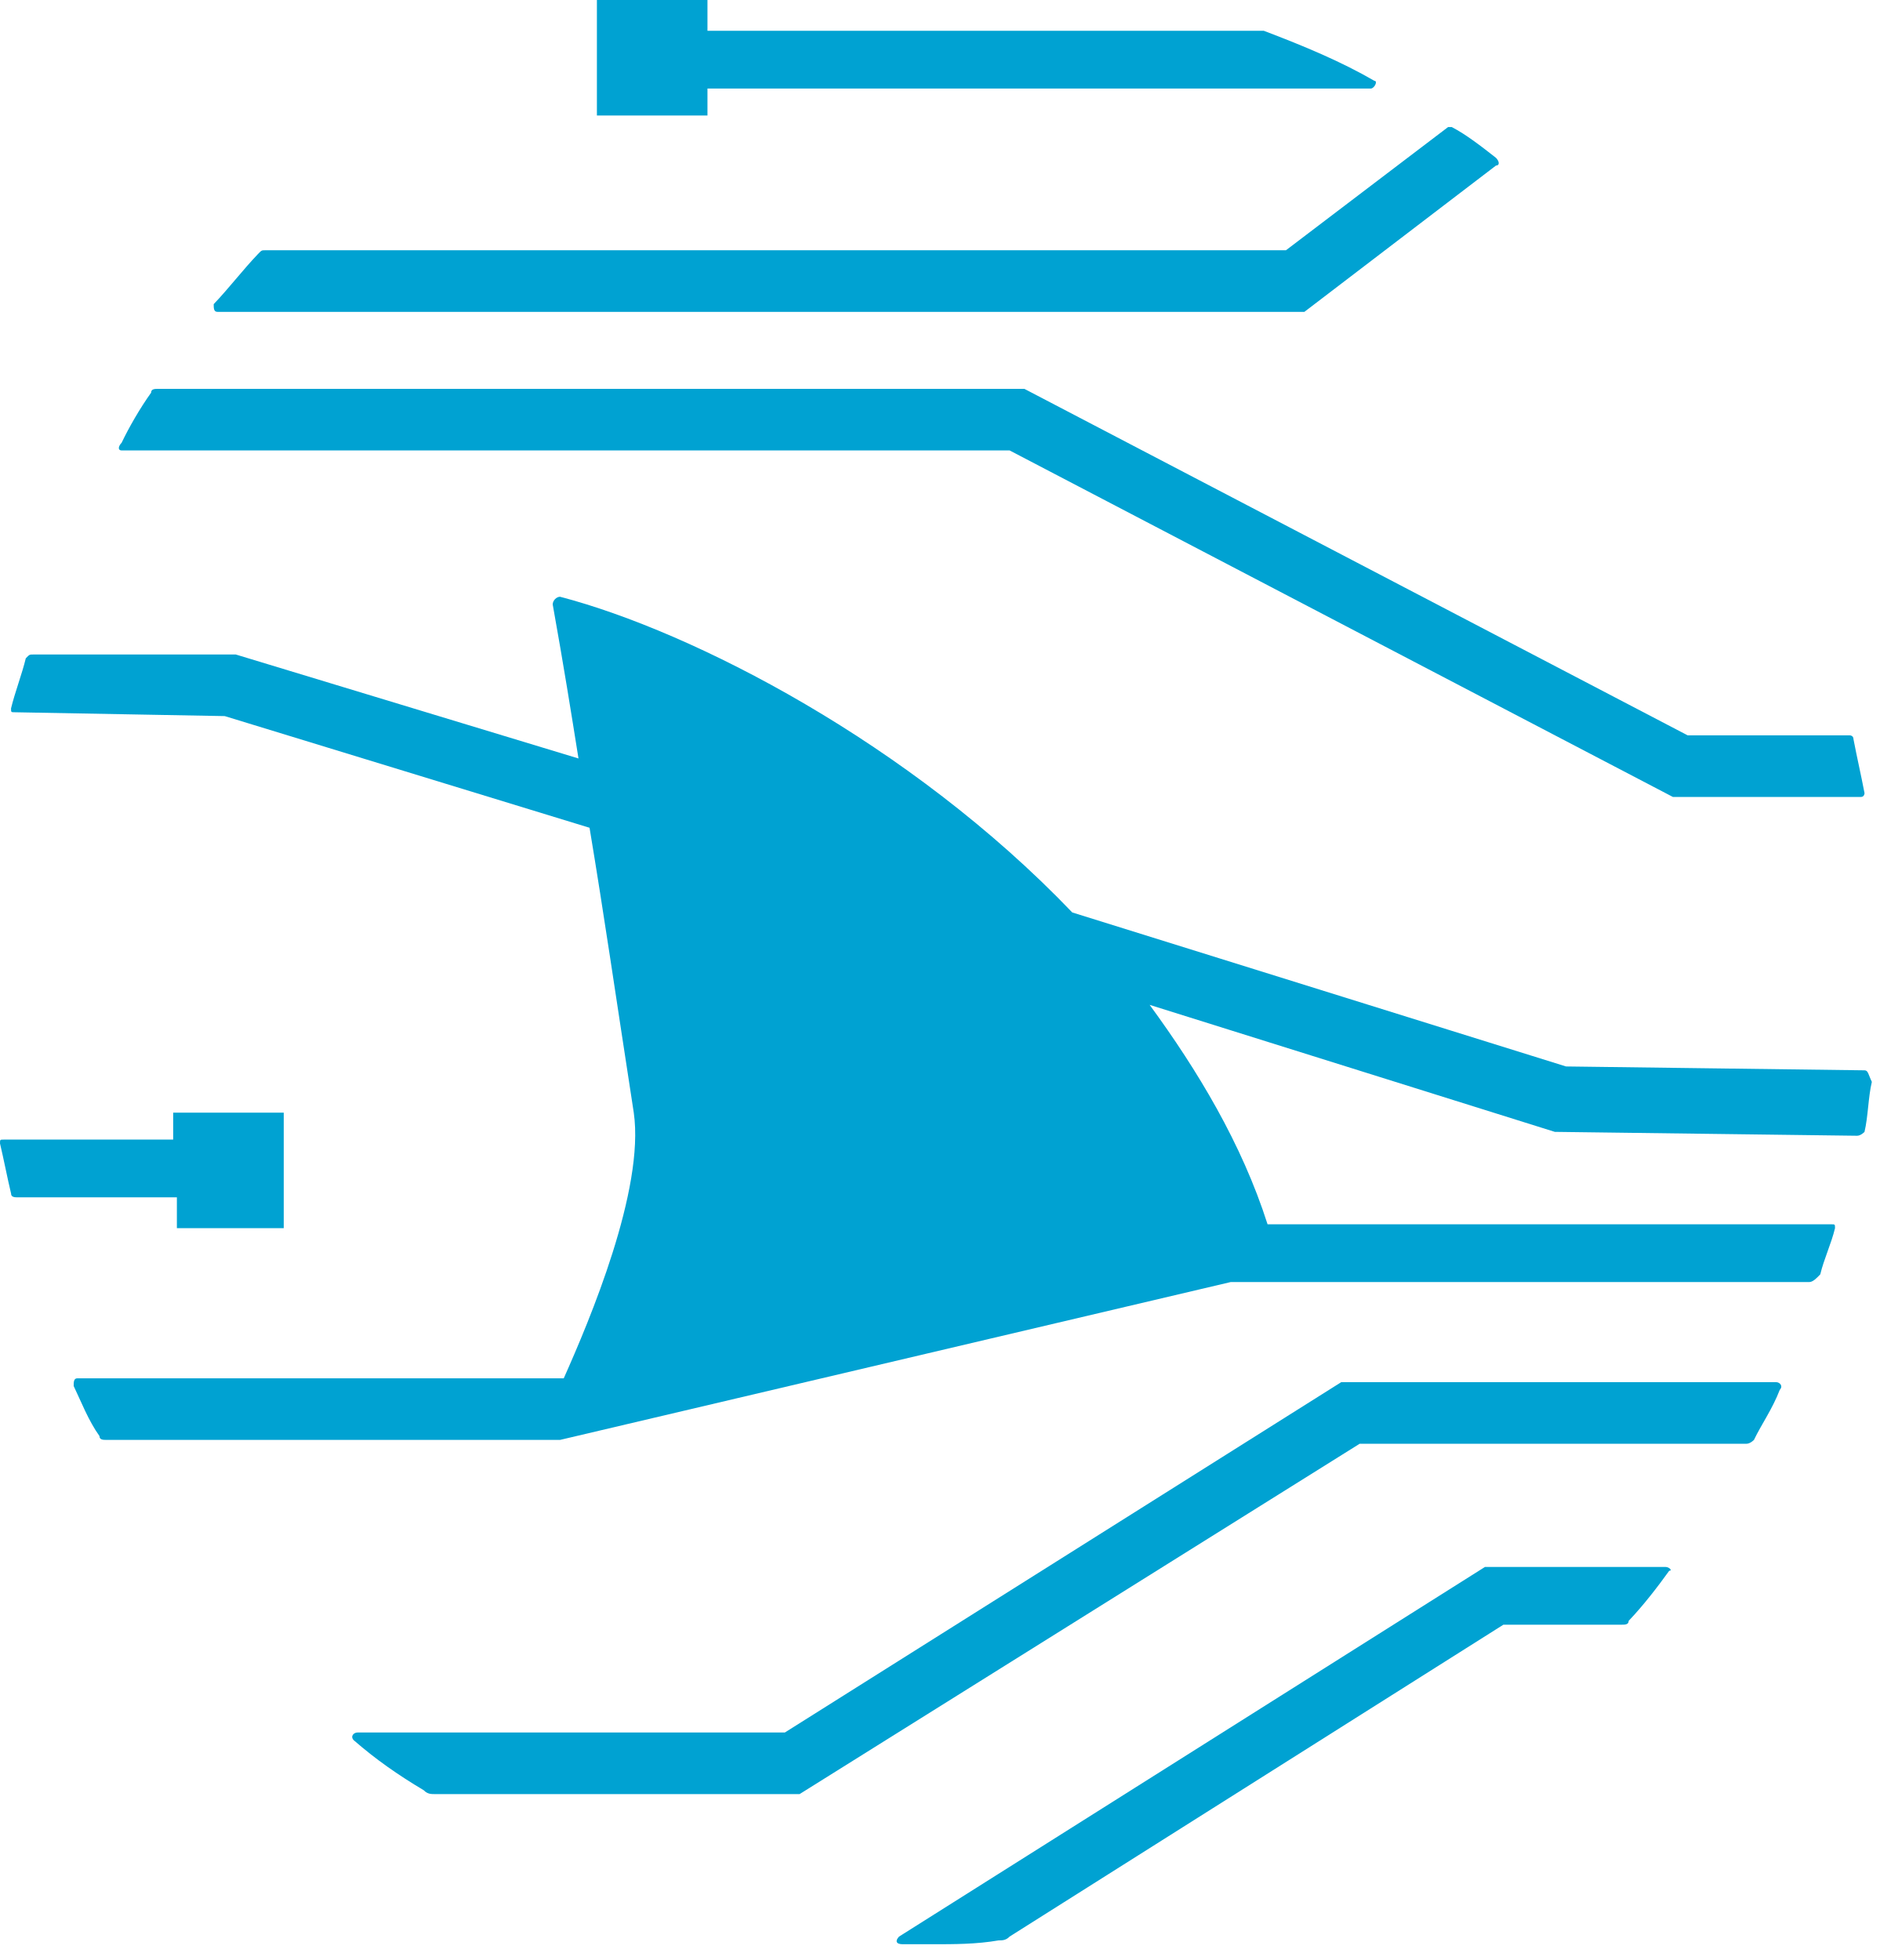
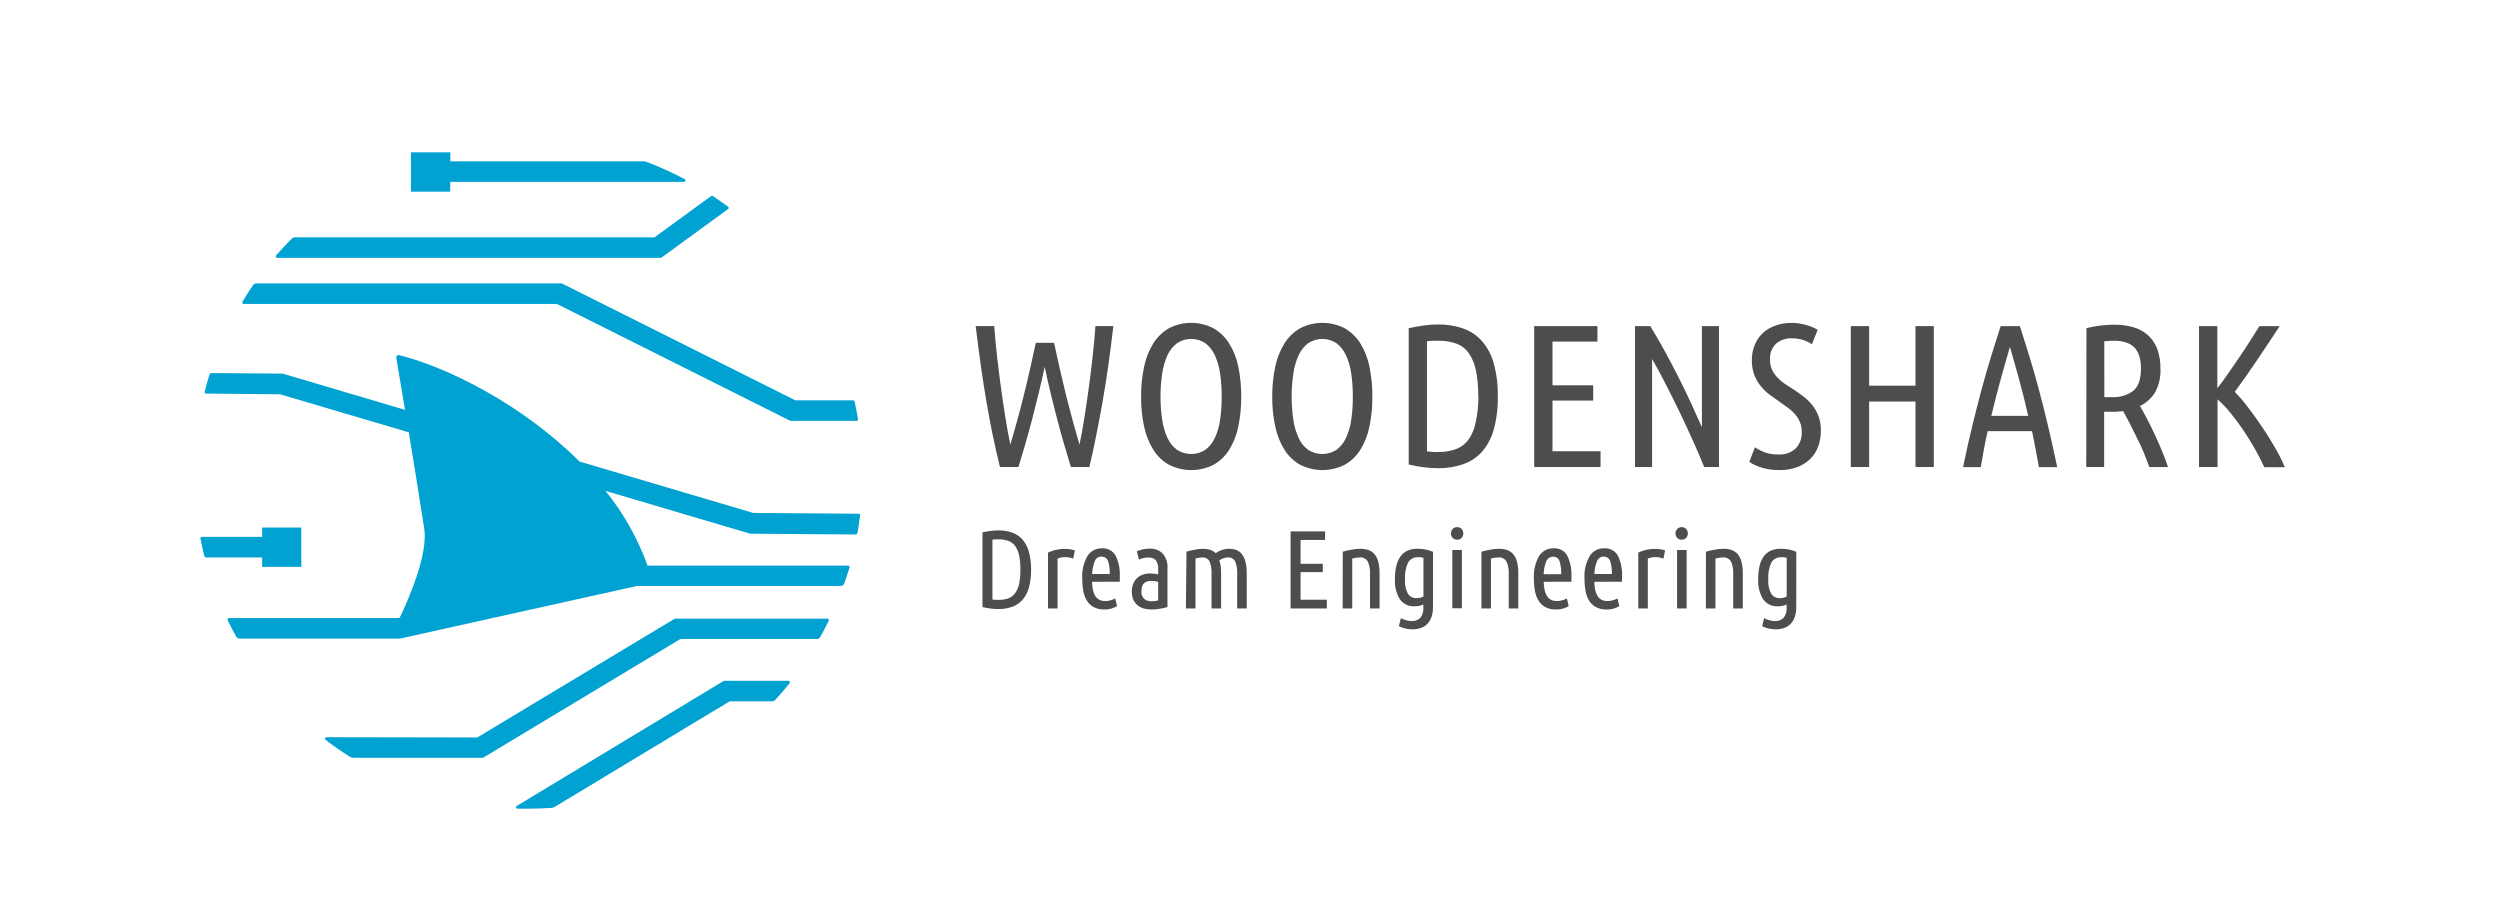
- <svg xmlns="http://www.w3.org/2000/svg" width="70" height="73" viewBox="0 0 70 73" fill="none">
-   <path d="M6.45 45.742H10.568V41.44H6.45V42.444H0.137C0 42.444 0 42.444 0 42.588C0.137 43.161 0.274 43.878 0.412 44.452C0.412 44.595 0.549 44.595 0.686 44.595H6.588V45.742H6.45Z" fill="#00A2D2" />
-   <path d="M26.35 3.298H51.053C51.191 3.298 51.328 3.011 51.191 3.011C49.955 2.294 48.583 1.721 47.073 1.147C46.936 1.147 46.936 1.147 46.799 1.147H26.35V0H22.232V4.302H26.35V3.298Z" fill="#00A2D2" />
-   <path d="M66.15 51.478H49.956L29.232 64.527H13.312C13.175 64.527 13.038 64.67 13.175 64.814C13.998 65.531 14.822 66.104 15.783 66.678C15.92 66.821 16.057 66.821 16.194 66.821H29.781L50.642 53.772H65.052C65.19 53.772 65.327 53.629 65.327 53.629C65.602 53.055 66.013 52.482 66.288 51.765C66.425 51.621 66.288 51.478 66.15 51.478Z" fill="#00A2D2" />
-   <path d="M62.033 58.361H55.308L33.487 72.127C33.349 72.27 33.349 72.413 33.624 72.413C34.036 72.413 34.447 72.413 34.722 72.413C35.545 72.413 36.369 72.413 37.192 72.27C37.329 72.27 37.467 72.27 37.604 72.127L55.994 60.512H60.386C60.523 60.512 60.661 60.512 60.661 60.368C61.209 59.795 61.758 59.078 62.17 58.504C62.307 58.504 62.17 58.361 62.033 58.361Z" fill="#00A2D2" />
-   <path d="M69.444 39.864L58.327 39.72L39.937 33.984C33.898 27.675 25.801 23.517 20.86 22.226C20.723 22.226 20.586 22.369 20.586 22.513C20.997 24.807 21.272 26.528 21.546 28.249L8.783 24.377H8.646H1.235C1.097 24.377 1.097 24.377 0.96 24.52C0.823 25.094 0.548 25.811 0.411 26.384C0.411 26.528 0.411 26.528 0.548 26.528L8.371 26.671L21.958 30.83C22.507 34.128 22.919 36.996 23.605 41.441C24.017 44.309 21.958 49.184 20.997 51.335H20.723H2.881C2.744 51.335 2.744 51.478 2.744 51.622C3.019 52.195 3.293 52.912 3.705 53.486C3.705 53.629 3.842 53.629 3.979 53.629H20.86L45.838 47.75H67.385C67.522 47.75 67.66 47.607 67.797 47.463C67.934 46.89 68.209 46.316 68.346 45.743C68.346 45.599 68.346 45.599 68.209 45.599H47.211C46.25 42.588 44.603 39.864 42.819 37.426L57.916 42.158H58.053L69.169 42.301C69.307 42.301 69.444 42.158 69.444 42.158C69.581 41.584 69.581 40.867 69.718 40.294C69.581 40.007 69.581 39.864 69.444 39.864Z" fill="#00A2D2" />
-   <path d="M4.53 16.777H37.605L62.034 29.539L62.309 29.683H69.308C69.445 29.683 69.445 29.539 69.445 29.539C69.308 28.822 69.171 28.249 69.034 27.532C69.034 27.388 68.896 27.388 68.896 27.388H62.858L38.154 14.483H5.902C5.765 14.483 5.628 14.483 5.628 14.626C5.216 15.2 4.804 15.917 4.53 16.49C4.392 16.634 4.392 16.777 4.53 16.777Z" fill="#00A2D2" />
-   <path d="M8.096 11.615H48.583L55.719 6.166C55.856 6.166 55.856 6.022 55.719 5.879C55.17 5.449 54.621 5.019 54.072 4.732H53.935L47.896 9.321H9.88C9.743 9.321 9.743 9.321 9.606 9.464C9.057 10.037 8.508 10.755 7.959 11.328C7.959 11.471 7.959 11.615 8.096 11.615Z" fill="#00A2D2" />
+ <svg xmlns="http://www.w3.org/2000/svg" id="Layer_1" data-name="Layer 1" viewBox="0 0 468.39 170.33">
+   <defs>
+     <style>.cls-1{fill:#4d4d4f;}.cls-2{fill:#00a2d2;}</style>
+   </defs>
+   <path class="cls-1" d="M197.48,64.22q.49,2.29,1.07,4.84t1.2,5.07q.63,2.51,1.28,4.88t1.22,4.3q.45-2.13.87-4.74t.81-5.47q.4-2.86.74-5.91t.57-6.1h3.35q-.87,7.66-2,14.1T204.11,87.5h-3.47q-.57-1.87-1.24-4.15t-1.31-4.74q-.65-2.46-1.26-5t-1.1-4.88q-.5,2.36-1.11,4.88t-1.26,5q-.65,2.46-1.31,4.74t-1.24,4.15h-3.46q-1.46-5.87-2.55-12.31t-2-14.1h3.47q.23,3,.58,6.08t.75,5.91q.4,2.88.82,5.49t.88,4.74q.57-1.94,1.22-4.3t1.28-4.88q.63-2.51,1.2-5.07t1.07-4.84Z" />
+   <path class="cls-1" d="M232.55,74.32a26.44,26.44,0,0,1-.55,5.62,13.16,13.16,0,0,1-1.71,4.34,8.23,8.23,0,0,1-2.93,2.8,9.28,9.28,0,0,1-8.34,0,8.22,8.22,0,0,1-2.93-2.8,13.44,13.44,0,0,1-1.73-4.34,25.57,25.57,0,0,1-.57-5.62,25.84,25.84,0,0,1,.57-5.64,13.45,13.45,0,0,1,1.73-4.36A8.4,8.4,0,0,1,219,61.5a9.12,9.12,0,0,1,8.34,0,8.41,8.41,0,0,1,2.93,2.82A13.18,13.18,0,0,1,232,68.68,26.72,26.72,0,0,1,232.55,74.32Zm-3.66,0a29,29,0,0,0-.3-4.38,12.16,12.16,0,0,0-1-3.41,5.83,5.83,0,0,0-1.77-2.23,4.78,4.78,0,0,0-5.3,0,5.83,5.83,0,0,0-1.77,2.23,12.55,12.55,0,0,0-1,3.41,29.79,29.79,0,0,0,0,8.76,12.27,12.27,0,0,0,1,3.39,5.69,5.69,0,0,0,1.77,2.19,4.88,4.88,0,0,0,5.3,0,5.69,5.69,0,0,0,1.77-2.19,11.89,11.89,0,0,0,1-3.39A29,29,0,0,0,228.89,74.32Z" />
+   <path class="cls-1" d="M257.12,74.32a26.44,26.44,0,0,1-.55,5.62,13.16,13.16,0,0,1-1.71,4.34,8.23,8.23,0,0,1-2.93,2.8,9.28,9.28,0,0,1-8.34,0,8.22,8.22,0,0,1-2.93-2.8,13.44,13.44,0,0,1-1.73-4.34,25.58,25.58,0,0,1-.57-5.62,25.85,25.85,0,0,1,.57-5.64,13.46,13.46,0,0,1,1.73-4.36,8.4,8.4,0,0,1,2.93-2.82,9.12,9.12,0,0,1,8.34,0,8.41,8.41,0,0,1,2.93,2.82,13.18,13.18,0,0,1,1.71,4.36A26.72,26.72,0,0,1,257.12,74.32Zm-3.66,0a29,29,0,0,0-.3-4.38,12.16,12.16,0,0,0-1-3.41,5.83,5.83,0,0,0-1.77-2.23,4.78,4.78,0,0,0-5.3,0,5.83,5.83,0,0,0-1.77,2.23,12.55,12.55,0,0,0-1,3.41,29.78,29.78,0,0,0,0,8.76,12.26,12.26,0,0,0,1,3.39,5.69,5.69,0,0,0,1.77,2.19,4.88,4.88,0,0,0,5.3,0,5.69,5.69,0,0,0,1.77-2.19,11.89,11.89,0,0,0,1-3.39A29,29,0,0,0,253.46,74.32Z" />
+   <path class="cls-1" d="M280.62,74.28a21.8,21.8,0,0,1-.78,6.27,10.66,10.66,0,0,1-2.25,4.17A8.55,8.55,0,0,1,274.05,87a14,14,0,0,1-4.63.72,23.82,23.82,0,0,1-5.49-.69V61.48q1.45-.3,2.82-.5a19.21,19.21,0,0,1,2.63-.19,14.13,14.13,0,0,1,4.67.72,8.55,8.55,0,0,1,3.54,2.32A10.66,10.66,0,0,1,279.84,68,21.8,21.8,0,0,1,280.62,74.28Zm-3.66,0a23.59,23.59,0,0,0-.42-4.8,8.83,8.83,0,0,0-1.3-3.24,5,5,0,0,0-2.31-1.83,9.17,9.17,0,0,0-3.41-.57c-.36,0-.71,0-1.07,0s-.72.06-1.1.11V84.57q.57.08,1.1.11t1,0a9.14,9.14,0,0,0,3.43-.57,5.21,5.21,0,0,0,2.3-1.81,8.44,8.44,0,0,0,1.31-3.22A23.82,23.82,0,0,0,277,74.28Z" />
+   <path class="cls-1" d="M287.44,87.5V61.1h11.85V64h-8.42v8.19h7.62v2.86h-7.62v9.49h9V87.5Z" />
+   <path class="cls-1" d="M319.29,87.5q-.91-2.25-2.08-4.86t-2.44-5.26q-1.28-2.65-2.61-5.26t-2.63-4.86V87.5h-3.2V61.1h2.86q1.45,2.36,2.8,4.84t2.57,4.9q1.22,2.42,2.3,4.76t2,4.44V61.1h3.2V87.5Z" />
+   <path class="cls-1" d="M333.27,85.14A4.26,4.26,0,0,0,336.45,84a4.21,4.21,0,0,0,1.12-3.09,4.61,4.61,0,0,0-.34-1.83,5.65,5.65,0,0,0-.9-1.45,7.61,7.61,0,0,0-1.28-1.18l-1.49-1.07-1.83-1.3a9.78,9.78,0,0,1-1.73-1.6,7.72,7.72,0,0,1-1.28-2.13,7.55,7.55,0,0,1-.5-2.86,7.3,7.3,0,0,1,.55-2.9,6.48,6.48,0,0,1,1.52-2.21A6.72,6.72,0,0,1,332.65,61a8.43,8.43,0,0,1,2.91-.5,10,10,0,0,1,2.82.38,9.2,9.2,0,0,1,2.17.91l-1.07,2.71a6.56,6.56,0,0,0-1.73-.82,6.66,6.66,0,0,0-2-.29,4.31,4.31,0,0,0-3,1,3.76,3.76,0,0,0-1.12,3,4.48,4.48,0,0,0,.36,1.87,5.48,5.48,0,0,0,1,1.45,7.76,7.76,0,0,0,1.37,1.18L336,72.95q.88.57,1.79,1.26a9.78,9.78,0,0,1,1.66,1.58,7.39,7.39,0,0,1,1.7,4.93,8.64,8.64,0,0,1-.46,2.82,6.27,6.27,0,0,1-1.43,2.34,6.9,6.9,0,0,1-2.44,1.6,9.21,9.21,0,0,1-3.45.59,11,11,0,0,1-3.2-.42,9.72,9.72,0,0,1-2.44-1.1l1.07-2.74a10.26,10.26,0,0,0,2,1A7.39,7.39,0,0,0,333.27,85.14Z" />
+   <path class="cls-1" d="M358.88,61.1h3.43V87.5h-3.43V75.23h-8.69V87.5h-3.43V61.1h3.43V72.26h8.69Z" />
+   <path class="cls-1" d="M378.44,61.1q.91,2.85,1.81,5.77T382,73q.86,3.2,1.71,6.78t1.72,7.74H382q-.3-1.72-.62-3.39t-.66-3.35H372.4q-.38,1.68-.69,3.35t-.6,3.39h-3.31q.84-4.15,1.72-7.73T371.25,73q.86-3.2,1.76-6.11t1.82-5.78ZM376.57,65q-.93,3.17-1.81,6.37t-1.68,6.55H380q-.76-3.35-1.63-6.55T376.57,65Z" />
+   <path class="cls-1" d="M390.91,61.48a21.78,21.78,0,0,1,5.14-.65,13,13,0,0,1,3.58.46,7.1,7.1,0,0,1,2.74,1.45,6.54,6.54,0,0,1,1.77,2.55,10.11,10.11,0,0,1,.63,3.77,8.35,8.35,0,0,1-1,4.44,6.77,6.77,0,0,1-2.84,2.57q.46.76,1.16,2.08t1.45,2.9q.74,1.58,1.45,3.26t1.2,3.2H402.7q-.42-1.14-1-2.59T400.35,82q-.68-1.43-1.36-2.74t-1.21-2.23q-.61.08-1.26.11t-1.3,0h-1V87.5h-3.35Zm3.35,12.92h1.45a6.06,6.06,0,0,0,4-1.2q1.41-1.2,1.41-4.13a7.46,7.46,0,0,0-.36-2.5,3.81,3.81,0,0,0-1-1.6,4.06,4.06,0,0,0-1.6-.86,7.55,7.55,0,0,0-2.08-.27,13.65,13.65,0,0,0-1.83.11Z" />
+   <path class="cls-1" d="M427.11,61.1q-.84,1.29-1.88,2.85l-2.15,3.22q-1.1,1.65-2.23,3.25t-2.15,3a29.74,29.74,0,0,1,2.47,2.88q1.33,1.74,2.63,3.66t2.44,3.91a30.64,30.64,0,0,1,1.83,3.66h-3.84q-.8-1.75-1.85-3.59t-2.21-3.53q-1.16-1.7-2.36-3.15a20.74,20.74,0,0,0-2.34-2.44V87.5H412V61.1h3.43V72.74q1-1.26,2.09-2.85l2.19-3.19q1.09-1.6,2-3.06t1.6-2.53Z" />
+   <path class="cls-1" d="M193.18,106.75a11.91,11.91,0,0,1-.43,3.42,5.81,5.81,0,0,1-1.23,2.27,4.65,4.65,0,0,1-1.93,1.27,7.63,7.63,0,0,1-2.52.4,13,13,0,0,1-3-.37v-14q.79-.17,1.54-.27a10.48,10.48,0,0,1,1.43-.1,7.7,7.7,0,0,1,2.55.39,4.67,4.67,0,0,1,1.93,1.27,5.81,5.81,0,0,1,1.23,2.28A11.9,11.9,0,0,1,193.18,106.75Zm-2,0a12.88,12.88,0,0,0-.23-2.62,4.81,4.81,0,0,0-.71-1.77,2.74,2.74,0,0,0-1.26-1,5,5,0,0,0-1.86-.31l-.58,0-.6.06v11.22l.6.06.56,0a5,5,0,0,0,1.87-.31,2.84,2.84,0,0,0,1.26-1,4.59,4.59,0,0,0,.72-1.76A13,13,0,0,0,191.18,106.75Z" />
+   <path class="cls-1" d="M201.07,104.67a3.71,3.71,0,0,0-1.5-.29,3.79,3.79,0,0,0-1.43.27V114h-1.79V103.53a7.31,7.31,0,0,1,1.38-.49,7,7,0,0,1,1.71-.2,8.08,8.08,0,0,1,1,.06,4,4,0,0,1,.94.23Z" />
+   <path class="cls-1" d="M204.6,109a9,9,0,0,0,.15,1.44,3.64,3.64,0,0,0,.41,1.14,2,2,0,0,0,.75.76,2.36,2.36,0,0,0,1.19.27,3.38,3.38,0,0,0,1.11-.18,5.3,5.3,0,0,0,.74-.3l.33,1.43a4,4,0,0,1-.9.41,4.64,4.64,0,0,1-1.51.22,4,4,0,0,1-1.92-.42,3.4,3.4,0,0,1-1.27-1.16,5,5,0,0,1-.7-1.79,11.67,11.67,0,0,1-.21-2.29,7.67,7.67,0,0,1,1-4.41,3.1,3.1,0,0,1,2.64-1.39,2.74,2.74,0,0,1,2.62,1.39,8.17,8.17,0,0,1,.77,3.91v.47c0,.16,0,.32,0,.49Zm1.81-4.74a1.35,1.35,0,0,0-1.3.89,6.77,6.77,0,0,0-.49,2.39h3.3a7.44,7.44,0,0,0-.31-2.4A1.19,1.19,0,0,0,206.41,104.3Z" />
+   <path class="cls-1" d="M213,103.28a6.74,6.74,0,0,1,1.14-.36,6,6,0,0,1,1.31-.13,3.23,3.23,0,0,1,2.37.9,3.82,3.82,0,0,1,.91,2.82v7.23a13.89,13.89,0,0,1-1.53.33,9.73,9.73,0,0,1-1.53.12,5.08,5.08,0,0,1-1.4-.19,3,3,0,0,1-1.14-.6,3,3,0,0,1-.78-1,3.69,3.69,0,0,1-.29-1.55,3.89,3.89,0,0,1,.26-1.49,3,3,0,0,1,.72-1.06,3,3,0,0,1,1.08-.64,4.06,4.06,0,0,1,1.35-.22,7.83,7.83,0,0,1,1.52.17v-1a2.39,2.39,0,0,0-.47-1.68,1.79,1.79,0,0,0-1.34-.48,4.22,4.22,0,0,0-.9.09,5,5,0,0,0-.9.3Zm.85,7.5a1.83,1.83,0,0,0,.5,1.41,2,2,0,0,0,1.41.46,5.78,5.78,0,0,0,1.23-.15V109a4.77,4.77,0,0,0-1.23-.17,2.91,2.91,0,0,0-.75.09,1.56,1.56,0,0,0-.61.31,1.43,1.43,0,0,0-.41.58A2.5,2.5,0,0,0,213.87,110.78Z" />
+   <path class="cls-1" d="M222.29,103.36a13.27,13.27,0,0,1,1.58-.38,8.75,8.75,0,0,1,1.56-.16,4.35,4.35,0,0,1,1.32.19,2.66,2.66,0,0,1,1,.62,5.74,5.74,0,0,1,1.16-.58,4,4,0,0,1,1.37-.23,4,4,0,0,1,1.36.22,2.41,2.41,0,0,1,1,.74,3.75,3.75,0,0,1,.69,1.4,8.2,8.2,0,0,1,.25,2.19V114h-1.79v-6.44a5.6,5.6,0,0,0-.37-2.37,1.43,1.43,0,0,0-1.41-.75,2.36,2.36,0,0,0-.8.15,3.15,3.15,0,0,0-.76.4,5.68,5.68,0,0,1,.25,1.08,10,10,0,0,1,.08,1.35V114h-1.79v-6.44a5.59,5.59,0,0,0-.37-2.37,1.43,1.43,0,0,0-1.41-.75,4.3,4.3,0,0,0-1.23.21V114h-1.79Z" />
+   <path class="cls-1" d="M241.8,114V99.56h6.46v1.6h-4.59v4.47h4.16v1.56h-4.16v5.17h4.92V114Z" />
+   <path class="cls-1" d="M251.57,103.36a14.76,14.76,0,0,1,1.66-.38,9.64,9.64,0,0,1,1.64-.16,4.72,4.72,0,0,1,1.48.22,2.59,2.59,0,0,1,1.13.74,3.57,3.57,0,0,1,.73,1.4,7.89,7.89,0,0,1,.26,2.19V114h-1.79v-6.44a5.1,5.1,0,0,0-.42-2.37,1.62,1.62,0,0,0-1.56-.75,5.11,5.11,0,0,0-1.35.21V114h-1.79Z" />
+   <path class="cls-1" d="M268.48,113.65a5.61,5.61,0,0,1-.3,2,3.46,3.46,0,0,1-.82,1.3,3.14,3.14,0,0,1-1.22.73,4.72,4.72,0,0,1-1.49.23,6.23,6.23,0,0,1-1.33-.15,4.94,4.94,0,0,1-1.23-.44l.37-1.5a4.8,4.8,0,0,0,.91.37,3.79,3.79,0,0,0,1.12.17,2.16,2.16,0,0,0,1.6-.58,2.77,2.77,0,0,0,.58-2v-.52a4.49,4.49,0,0,1-.71.24,3.53,3.53,0,0,1-.85.09,3.2,3.2,0,0,1-2.86-1.34,6.75,6.75,0,0,1-.9-3.79,10.63,10.63,0,0,1,.24-2.36,5.1,5.1,0,0,1,.75-1.79,3.29,3.29,0,0,1,1.32-1.12,4.58,4.58,0,0,1,2-.38,7.24,7.24,0,0,1,1.51.16,7.08,7.08,0,0,1,1.32.41Zm-1.79-9.14a3.59,3.59,0,0,0-.56-.11l-.5,0a2,2,0,0,0-1.82,1,6.36,6.36,0,0,0-.57,3.12,5,5,0,0,0,.56,2.75,1.84,1.84,0,0,0,1.6.8,2.7,2.7,0,0,0,.68-.08,3.12,3.12,0,0,0,.61-.23Z" />
+   <path class="cls-1" d="M273,101.12a1.16,1.16,0,0,1-.82-.32,1.26,1.26,0,0,1,0-1.72,1.21,1.21,0,0,1,1.64,0,1.26,1.26,0,0,1,0,1.72A1.15,1.15,0,0,1,273,101.12Zm.89,12.84h-1.79V103.05h1.79Z" />
+   <path class="cls-1" d="M277.56,103.36a14.75,14.75,0,0,1,1.66-.38,9.64,9.64,0,0,1,1.64-.16,4.72,4.72,0,0,1,1.48.22,2.59,2.59,0,0,1,1.13.74,3.58,3.58,0,0,1,.73,1.4,7.89,7.89,0,0,1,.26,2.19V114h-1.79v-6.44a5.1,5.1,0,0,0-.42-2.37,1.62,1.62,0,0,0-1.56-.75,5.11,5.11,0,0,0-1.35.21V114h-1.79Z" />
+   <path class="cls-1" d="M289.22,109a9,9,0,0,0,.15,1.44,3.64,3.64,0,0,0,.41,1.14,2,2,0,0,0,.75.76,2.36,2.36,0,0,0,1.19.27,3.38,3.38,0,0,0,1.11-.18,5.3,5.3,0,0,0,.74-.3l.33,1.43a4,4,0,0,1-.9.41,4.64,4.64,0,0,1-1.51.22,4,4,0,0,1-1.92-.42,3.4,3.4,0,0,1-1.27-1.16,5,5,0,0,1-.7-1.79,11.67,11.67,0,0,1-.21-2.29,7.67,7.67,0,0,1,1-4.41,3.1,3.1,0,0,1,2.64-1.39,2.74,2.74,0,0,1,2.62,1.39,8.17,8.17,0,0,1,.77,3.91v.47c0,.16,0,.32,0,.49ZM291,104.3a1.35,1.35,0,0,0-1.3.89,6.77,6.77,0,0,0-.49,2.39h3.3a7.44,7.44,0,0,0-.31-2.4A1.19,1.19,0,0,0,291,104.3Z" />
+   <path class="cls-1" d="M298.7,109a9,9,0,0,0,.15,1.44,3.64,3.64,0,0,0,.41,1.14,2,2,0,0,0,.75.76,2.36,2.36,0,0,0,1.19.27,3.38,3.38,0,0,0,1.11-.18,5.3,5.3,0,0,0,.74-.3l.33,1.43a4,4,0,0,1-.9.41,4.64,4.64,0,0,1-1.51.22,4,4,0,0,1-1.92-.42,3.4,3.4,0,0,1-1.27-1.16,5,5,0,0,1-.7-1.79,11.67,11.67,0,0,1-.21-2.29,7.67,7.67,0,0,1,1-4.41,3.1,3.1,0,0,1,2.64-1.39,2.74,2.74,0,0,1,2.62,1.39,8.17,8.17,0,0,1,.77,3.91v.47c0,.16,0,.32,0,.49Zm1.81-4.74a1.35,1.35,0,0,0-1.3.89,6.77,6.77,0,0,0-.49,2.39H302a7.44,7.44,0,0,0-.31-2.4A1.19,1.19,0,0,0,300.51,104.3Z" />
+   <path class="cls-1" d="M311.66,104.67a3.71,3.71,0,0,0-1.5-.29,3.79,3.79,0,0,0-1.43.27V114h-1.79V103.53a7.31,7.31,0,0,1,1.38-.49,7,7,0,0,1,1.71-.2,8.08,8.08,0,0,1,1,.06,4,4,0,0,1,.94.23Z" />
+   <path class="cls-1" d="M315.07,101.12a1.15,1.15,0,0,1-.82-.32,1.26,1.26,0,0,1,0-1.72,1.21,1.21,0,0,1,1.64,0,1.26,1.26,0,0,1,0,1.72A1.16,1.16,0,0,1,315.07,101.12ZM316,114h-1.79V103.05H316Z" />
+   <path class="cls-1" d="M319.62,103.36a14.76,14.76,0,0,1,1.66-.38,9.64,9.64,0,0,1,1.64-.16,4.72,4.72,0,0,1,1.48.22,2.59,2.59,0,0,1,1.13.74,3.57,3.57,0,0,1,.73,1.4,7.89,7.89,0,0,1,.26,2.19V114h-1.79v-6.44a5.1,5.1,0,0,0-.42-2.37,1.62,1.62,0,0,0-1.56-.75,5.11,5.11,0,0,0-1.35.21V114h-1.79Z" />
+   <path class="cls-1" d="M336.54,113.65a5.6,5.6,0,0,1-.3,2,3.46,3.46,0,0,1-.82,1.3,3.15,3.15,0,0,1-1.22.73,4.73,4.73,0,0,1-1.49.23,6.22,6.22,0,0,1-1.33-.15,4.92,4.92,0,0,1-1.23-.44l.37-1.5a4.8,4.8,0,0,0,.91.37,3.79,3.79,0,0,0,1.12.17,2.16,2.16,0,0,0,1.6-.58,2.77,2.77,0,0,0,.58-2v-.52a4.47,4.47,0,0,1-.71.24,3.52,3.52,0,0,1-.85.09,3.2,3.2,0,0,1-2.86-1.34,6.75,6.75,0,0,1-.9-3.79,10.63,10.63,0,0,1,.24-2.36,5.09,5.09,0,0,1,.75-1.79,3.29,3.29,0,0,1,1.32-1.12,4.58,4.58,0,0,1,2-.38,7.25,7.25,0,0,1,1.51.16,7.08,7.08,0,0,1,1.32.41Zm-1.79-9.14a3.6,3.6,0,0,0-.56-.11l-.5,0a2,2,0,0,0-1.82,1,6.35,6.35,0,0,0-.57,3.12,5,5,0,0,0,.56,2.75,1.84,1.84,0,0,0,1.6.8,2.69,2.69,0,0,0,.68-.08,3.11,3.11,0,0,0,.61-.23Z" />
+   <path class="cls-2" d="M49.11,106.2h7.34V98.83H49.11v1.76H37.83a.28.28,0,0,0-.27.33q.31,1.62.71,3.21a.41.41,0,0,0,.4.31H49.11Z" />
+   <path class="cls-2" d="M84.37,34.08h43.79a.27.27,0,0,0,.13-.51,62.23,62.23,0,0,0-7.19-3.25,1.39,1.39,0,0,0-.49-.09H84.37V28.54H77v7.37h7.34Z" />
+   <path class="cls-2" d="M155.05,115.91l-28.63,0-37,22.26-28.26-.05a.28.28,0,0,0-.17.49q2.19,1.68,4.53,3.16a1.38,1.38,0,0,0,.73.21l24.23,0,37-22.26,25.58,0a.69.69,0,0,0,.6-.35q.86-1.53,1.63-3.11A.28.28,0,0,0,155.05,115.91Z" />
+   <path class="cls-2" d="M147.68,127.55H135.63L96.81,151a.27.27,0,0,0,.13.51q1,0,2.06,0,2.18,0,4.33-.15a1.38,1.38,0,0,0,.62-.2L136.7,131.4h8a.69.69,0,0,0,.51-.22q1.42-1.55,2.73-3.18A.28.28,0,0,0,147.68,127.55Z" />
+   <path class="cls-2" d="M160.86,96.25l-19.75-.15-32.54-9.63c-10.83-10.82-25-17.77-33.81-19.94a.43.43,0,0,0-.52.49c.64,3.79,1.17,6.94,1.65,9.77L53.3,70.1,53,70,39.65,69.9a.41.41,0,0,0-.4.29q-.5,1.59-.91,3.21a.28.28,0,0,0,.26.34l13.86.13L76.59,81c.93,5.62,1.71,10.52,2.89,18,.77,4.85-2.92,13.25-4.58,16.71l-.4.09-31.6,0a.28.28,0,0,0-.25.4q.77,1.58,1.62,3.1a.69.69,0,0,0,.6.35l30.05,0,44.42-9.87h38.19a.69.69,0,0,0,.65-.46q.52-1.5,1-3a.28.28,0,0,0-.26-.35H121.32a48.37,48.37,0,0,0-7.87-14l26.83,7.94.26.08,19.71.15a.41.41,0,0,0,.41-.34q.28-1.59.47-3.2A.28.28,0,0,0,160.86,96.25Z" />
+   <path class="cls-2" d="M45.65,56.95h58.7l43.33,21.7.41.2h12.39a.28.28,0,0,0,.27-.32q-.28-1.67-.64-3.32a.28.28,0,0,0-.27-.21H149L105.26,53.1H48a.69.69,0,0,0-.57.3q-1.06,1.54-2,3.14A.28.28,0,0,0,45.65,56.95Z" />
+   <path class="cls-2" d="M51.94,48.31h71.93l12.55-9.15a.28.28,0,0,0,0-.44q-1.4-1-2.86-2a.28.28,0,0,0-.31,0l-10.63,7.75H55.2a.69.69,0,0,0-.49.2q-1.54,1.54-3,3.2A.28.28,0,0,0,51.94,48.31Z" />
</svg>
